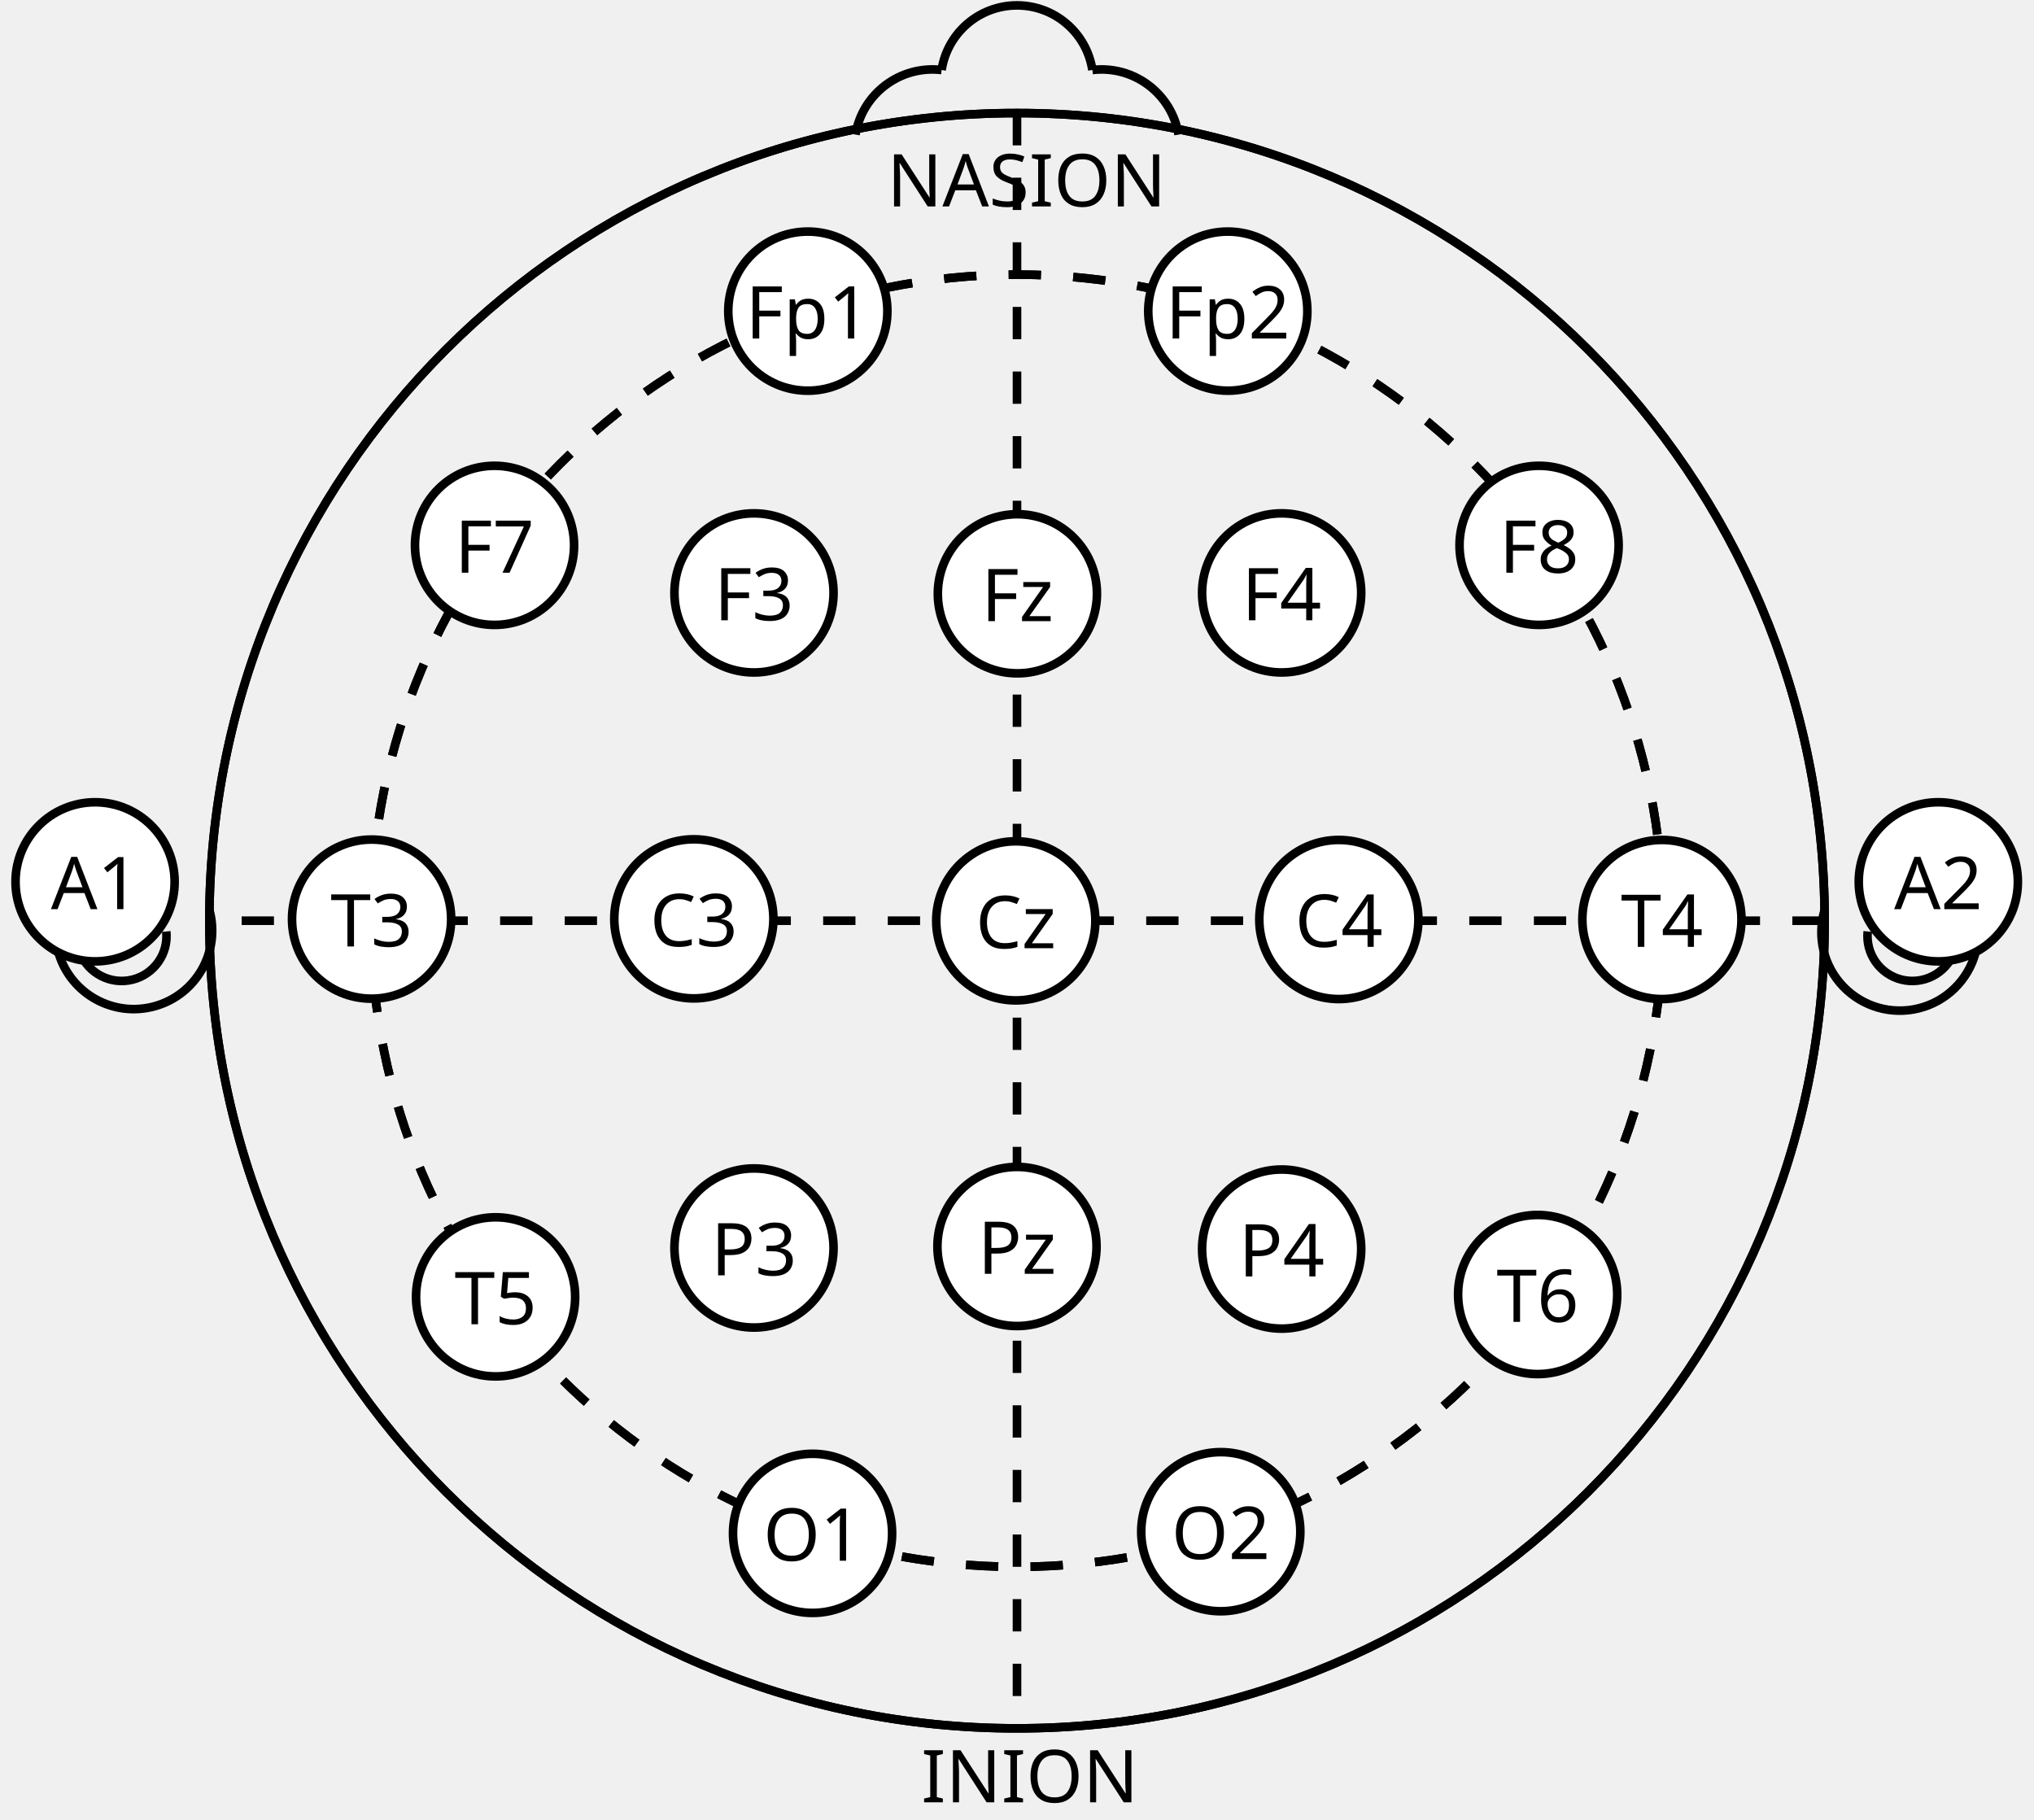
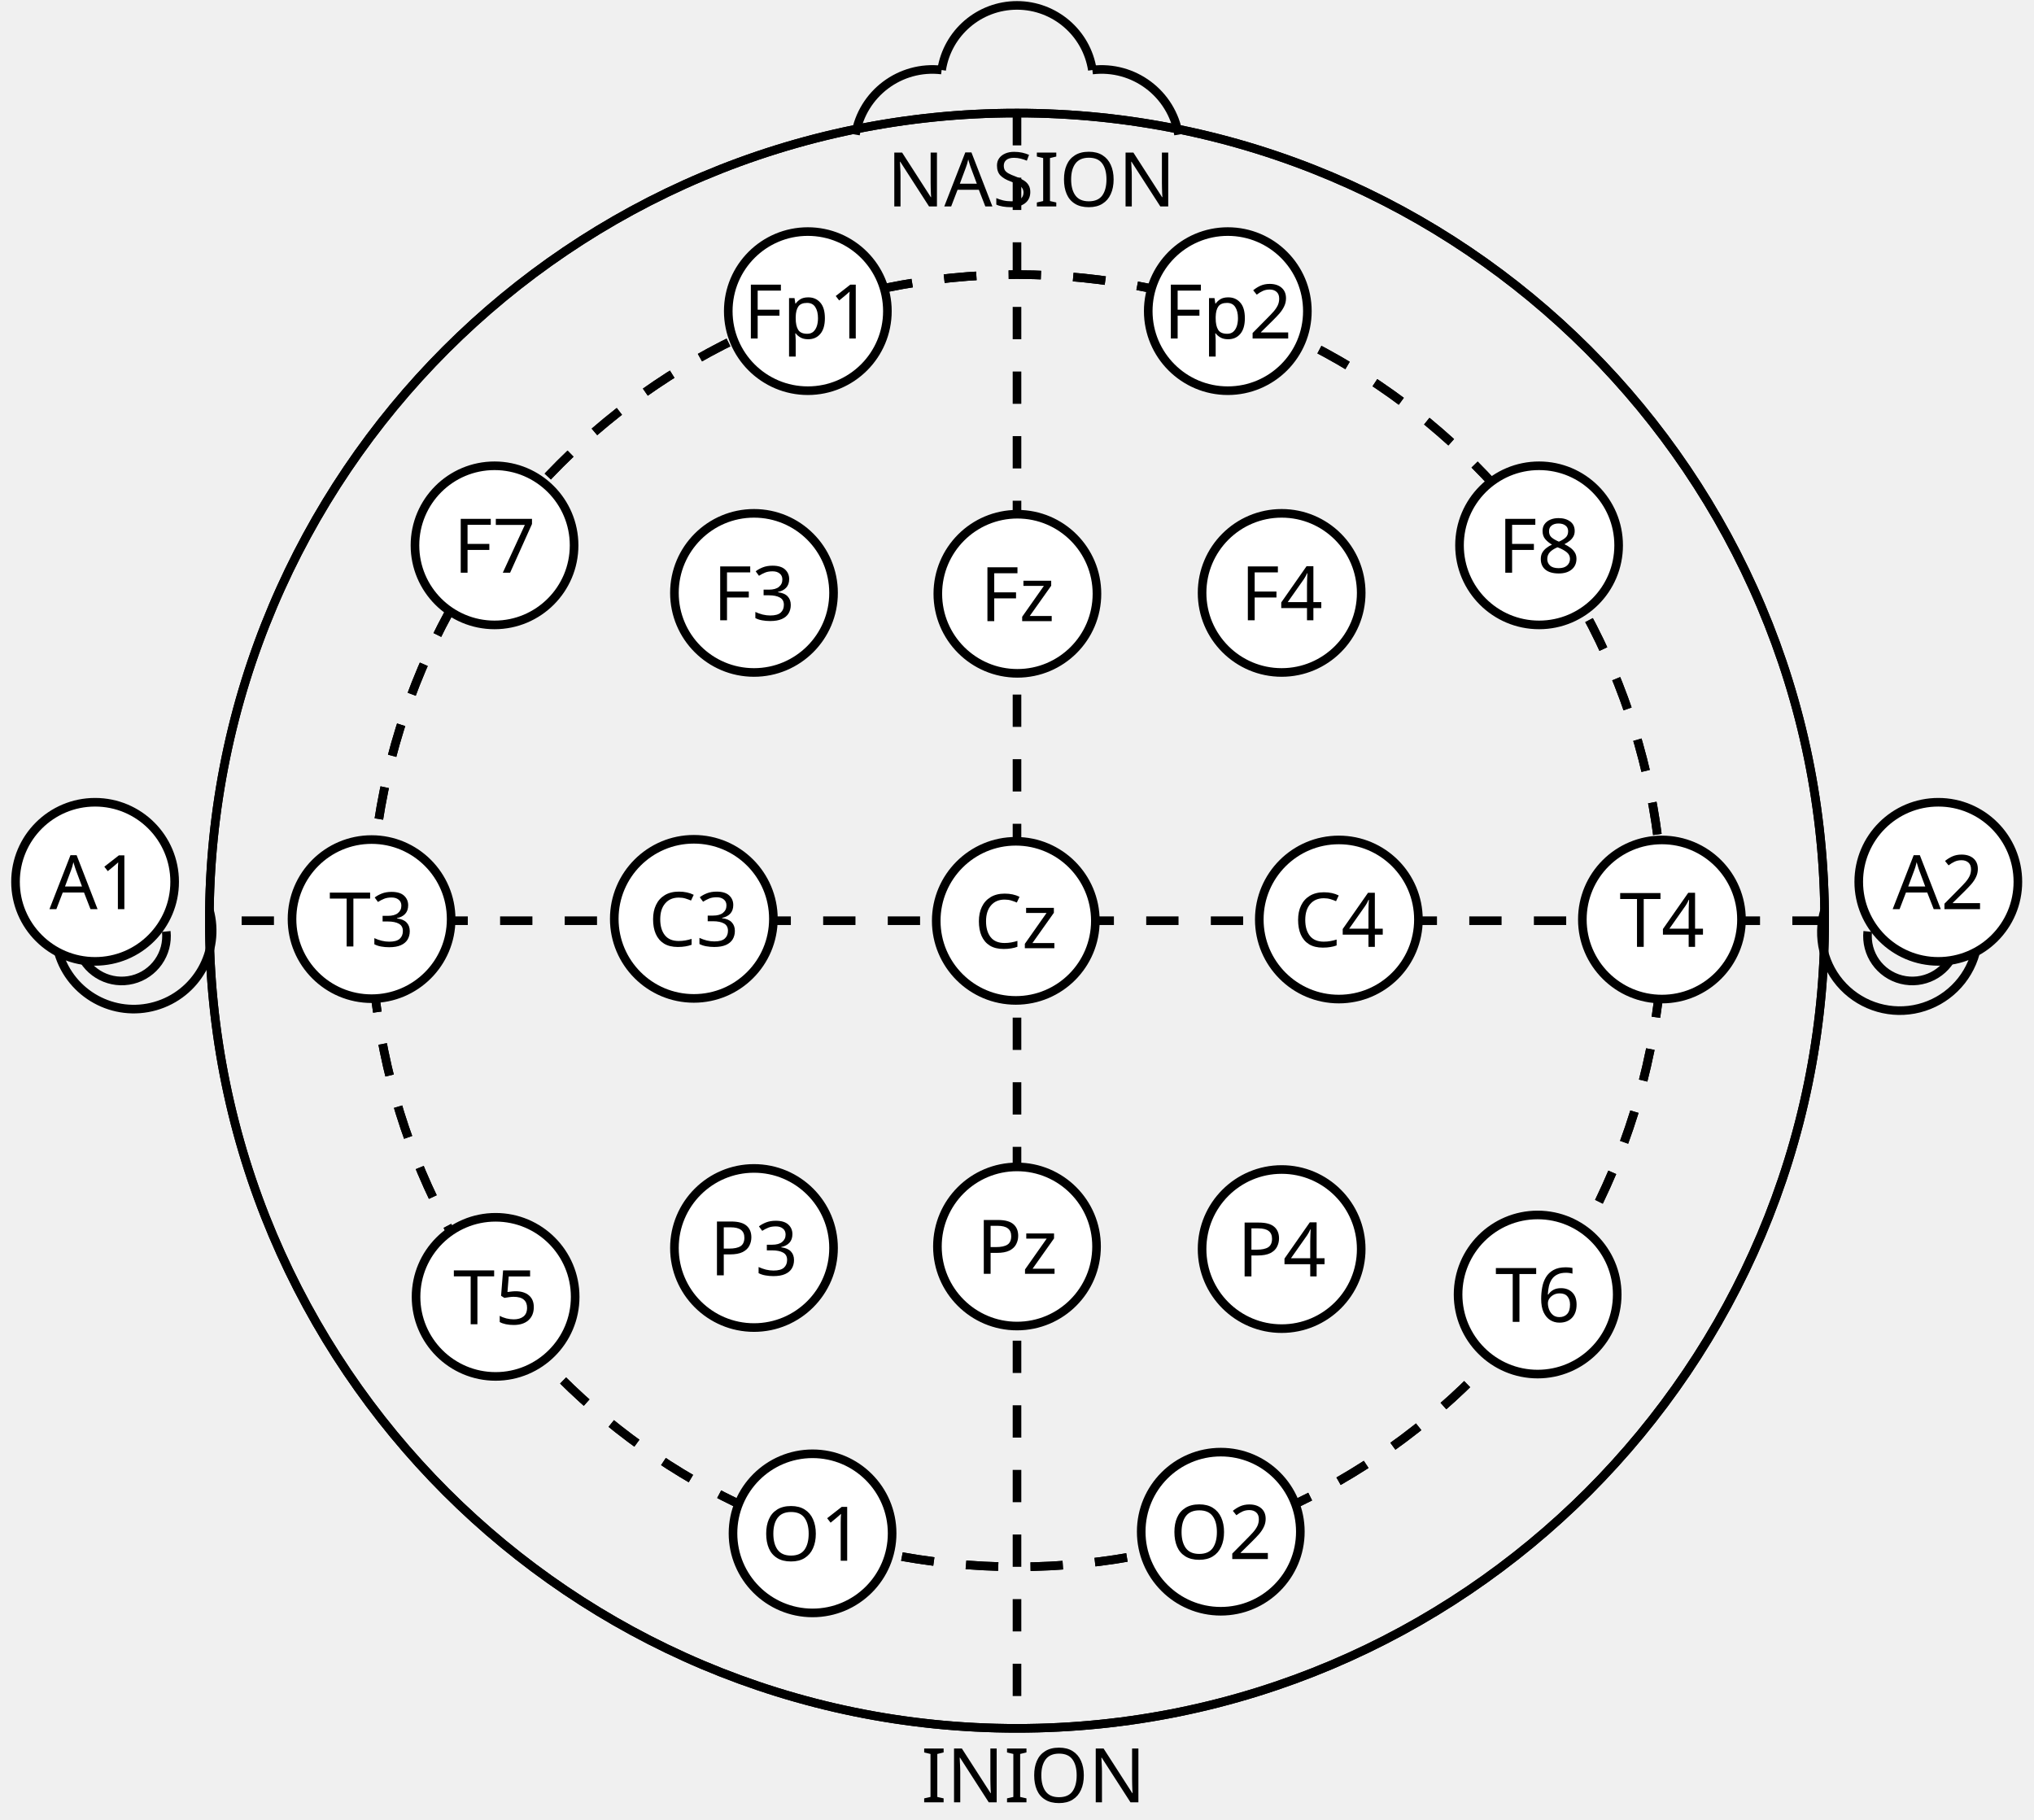
<svg xmlns="http://www.w3.org/2000/svg" width="19cm" height="17cm" viewBox="-37 -21 374 338">
  <g>
    <ellipse style="fill: none; fill-opacity:0; stroke-width: 1.6; stroke: #000000" cx="150" cy="150" rx="150" ry="150" />
    <ellipse style="fill: none; fill-opacity:0; stroke-width: 1.6; stroke: #000000" cx="150" cy="150" rx="150" ry="150" />
  </g>
  <g>
    <ellipse style="fill: none; fill-opacity:0; stroke-width: 1.6; stroke-dasharray: 6; stroke: #000000" cx="150" cy="150" rx="120" ry="120" />
    <ellipse style="fill: none; fill-opacity:0; stroke-width: 1.6; stroke-dasharray: 6; stroke: #000000" cx="150" cy="150" rx="120" ry="120" />
  </g>
  <line style="fill: none; fill-opacity:0; stroke-width: 1.6; stroke-dasharray: 6; stroke: #000000" x1="300" y1="150" x2="0" y2="150" />
  <line style="fill: none; fill-opacity:0; stroke-width: 1.6; stroke-dasharray: 6; stroke: #000000" x1="150" y1="0" x2="150" y2="300" />
  <g>
    <ellipse id="Cz" style="fill: #ffffff" cx="149.777" cy="150.027" rx="14.777" ry="14.777" />
    <ellipse style="fill: none; fill-opacity:0; stroke-width: 1.6; stroke: #000000" cx="149.777" cy="150.027" rx="14.777" ry="14.777" />
-     <text style="fill: #000000;text-anchor:middle;font-size:13.547;font-family:sanserif;font-style:normal;font-weight:normal" x="149.777" y="155.111">
+     <text style="fill: #000000;text-anchor:middle;font-size:14px;font-family:sanserif;font-style:normal;font-weight:normal" x="149.777" y="155.111">
      <tspan x="149.777" y="155.111">Cz</tspan>
    </text>
  </g>
  <g>
    <ellipse id="T4" style="fill: #ffffff" cx="269.777" cy="149.777" rx="14.777" ry="14.777" />
    <ellipse style="fill: none; fill-opacity:0; stroke-width: 1.6; stroke: #000000" cx="269.777" cy="149.777" rx="14.777" ry="14.777" />
-     <text style="fill: #000000;text-anchor:middle;font-size:13.547;font-family:sanserif;font-style:normal;font-weight:normal" x="269.777" y="154.861">
+     <text style="fill: #000000;text-anchor:middle;font-size:14px;font-family:sanserif;font-style:normal;font-weight:normal" x="269.777" y="154.861">
      <tspan x="269.777" y="154.861">T4</tspan>
    </text>
  </g>
  <g>
    <ellipse id="C4" style="fill: #ffffff" cx="209.777" cy="149.777" rx="14.777" ry="14.777" />
    <ellipse style="fill: none; fill-opacity:0; stroke-width: 1.6; stroke: #000000" cx="209.777" cy="149.777" rx="14.777" ry="14.777" />
-     <text style="fill: #000000;text-anchor:middle;font-size:13.547;font-family:sanserif;font-style:normal;font-weight:normal" x="209.777" y="154.861">
+     <text style="fill: #000000;text-anchor:middle;font-size:14px;font-family:sanserif;font-style:normal;font-weight:normal" x="209.777" y="154.861">
      <tspan x="209.777" y="154.861">C4</tspan>
    </text>
  </g>
  <g>
    <ellipse id="C3" style="fill: #ffffff" cx="89.98" cy="149.655" rx="14.777" ry="14.777" />
    <ellipse style="fill: none; fill-opacity:0; stroke-width: 1.6; stroke: #000000" cx="89.98" cy="149.655" rx="14.777" ry="14.777" />
-     <text style="fill: #000000;text-anchor:middle;font-size:13.547;font-family:sanserif;font-style:normal;font-weight:normal" x="89.98" y="154.738">
+     <text style="fill: #000000;text-anchor:middle;font-size:14px;font-family:sanserif;font-style:normal;font-weight:normal" x="89.98" y="154.738">
      <tspan x="89.98" y="154.738">C3</tspan>
    </text>
  </g>
  <g>
    <ellipse id="T3" style="fill: #ffffff" cx="30.13" cy="149.705" rx="14.777" ry="14.777" />
    <ellipse style="fill: none; fill-opacity:0; stroke-width: 1.6; stroke: #000000" cx="30.13" cy="149.705" rx="14.777" ry="14.777" />
-     <text style="fill: #000000;text-anchor:middle;font-size:13.547;font-family:sanserif;font-style:normal;font-weight:normal" x="30.13" y="154.788">
+     <text style="fill: #000000;text-anchor:middle;font-size:14px;font-family:sanserif;font-style:normal;font-weight:normal" x="30.13" y="154.788">
      <tspan x="30.13" y="154.788">T3</tspan>
    </text>
  </g>
  <g>
    <ellipse id="Pz" style="fill: #ffffff" cx="149.997" cy="210.505" rx="14.777" ry="14.777" />
    <ellipse style="fill: none; fill-opacity:0; stroke-width: 1.6; stroke: #000000" cx="149.997" cy="210.505" rx="14.777" ry="14.777" />
-     <text style="fill: #000000;text-anchor:middle;font-size:13.547;font-family:sanserif;font-style:normal;font-weight:normal" x="149.997" y="215.588">
+     <text style="fill: #000000;text-anchor:middle;font-size:14px;font-family:sanserif;font-style:normal;font-weight:normal" x="149.997" y="215.588">
      <tspan x="149.997" y="215.588">Pz</tspan>
    </text>
  </g>
  <g>
    <ellipse id="Fz" style="fill: #ffffff" cx="150.072" cy="89.28" rx="14.777" ry="14.777" />
    <ellipse style="fill: none; fill-opacity:0; stroke-width: 1.6; stroke: #000000" cx="150.072" cy="89.28" rx="14.777" ry="14.777" />
-     <text style="fill: #000000;text-anchor:middle;font-size:13.547;font-family:sanserif;font-style:normal;font-weight:normal" x="150.072" y="94.363">
+     <text style="fill: #000000;text-anchor:middle;font-size:14px;font-family:sanserif;font-style:normal;font-weight:normal" x="150.072" y="94.363">
      <tspan x="150.072" y="94.363">Fz</tspan>
    </text>
  </g>
  <g>
    <ellipse id="T6" style="fill: #ffffff" cx="246.697" cy="219.427" rx="14.777" ry="14.777" />
    <ellipse style="fill: none; fill-opacity:0; stroke-width: 1.6; stroke: #000000" cx="246.697" cy="219.427" rx="14.777" ry="14.777" />
-     <text style="fill: #000000;text-anchor:middle;font-size:13.547;font-family:sanserif;font-style:normal;font-weight:normal" x="246.697" y="224.511">
+     <text style="fill: #000000;text-anchor:middle;font-size:14px;font-family:sanserif;font-style:normal;font-weight:normal" x="246.697" y="224.511">
      <tspan x="246.697" y="224.511">T6</tspan>
    </text>
  </g>
  <g>
    <ellipse id="O2" style="fill: #ffffff" cx="187.847" cy="263.477" rx="14.777" ry="14.777" />
    <ellipse style="fill: none; fill-opacity:0; stroke-width: 1.6; stroke: #000000" cx="187.847" cy="263.477" rx="14.777" ry="14.777" />
-     <text style="fill: #000000;text-anchor:middle;font-size:13.547;font-family:sanserif;font-style:normal;font-weight:normal" x="187.847" y="268.561">
+     <text style="fill: #000000;text-anchor:middle;font-size:14px;font-family:sanserif;font-style:normal;font-weight:normal" x="187.847" y="268.561">
      <tspan x="187.847" y="268.561">O2</tspan>
    </text>
  </g>
  <g>
    <ellipse id="T5" style="fill: #ffffff" cx="53.164" cy="219.861" rx="14.777" ry="14.777" />
    <ellipse style="fill: none; fill-opacity:0; stroke-width: 1.6; stroke: #000000" cx="53.164" cy="219.861" rx="14.777" ry="14.777" />
-     <text style="fill: #000000;text-anchor:middle;font-size:13.547;font-family:sanserif;font-style:normal;font-weight:normal" x="53.164" y="224.945">
+     <text style="fill: #000000;text-anchor:middle;font-size:14px;font-family:sanserif;font-style:normal;font-weight:normal" x="53.164" y="224.945">
      <tspan x="53.164" y="224.945">T5</tspan>
    </text>
  </g>
  <g>
    <ellipse id="F7" style="fill: #ffffff" cx="52.964" cy="80.286" rx="14.777" ry="14.777" />
    <ellipse style="fill: none; fill-opacity:0; stroke-width: 1.6; stroke: #000000" cx="52.964" cy="80.286" rx="14.777" ry="14.777" />
-     <text style="fill: #000000;text-anchor:middle;font-size:13.547;font-family:sanserif;font-style:normal;font-weight:normal" x="52.964" y="85.369">
+     <text style="fill: #000000;text-anchor:middle;font-size:14px;font-family:sanserif;font-style:normal;font-weight:normal" x="52.964" y="85.369">
      <tspan x="52.964" y="85.369">F7</tspan>
    </text>
  </g>
  <g>
    <ellipse id="F8" style="fill: #ffffff" cx="246.963" cy="80.286" rx="14.777" ry="14.777" />
    <ellipse style="fill: none; fill-opacity:0; stroke-width: 1.6; stroke: #000000" cx="246.963" cy="80.286" rx="14.777" ry="14.777" />
-     <text style="fill: #000000;text-anchor:middle;font-size:13.547;font-family:sanserif;font-style:normal;font-weight:normal" x="246.963" y="85.369">
+     <text style="fill: #000000;text-anchor:middle;font-size:14px;font-family:sanserif;font-style:normal;font-weight:normal" x="246.963" y="85.369">
      <tspan x="246.963" y="85.369">F8</tspan>
    </text>
  </g>
  <g>
    <ellipse id="O1" style="fill: #ffffff" cx="112.031" cy="263.785" rx="14.777" ry="14.777" />
    <ellipse style="fill: none; fill-opacity:0; stroke-width: 1.6; stroke: #000000" cx="112.031" cy="263.785" rx="14.777" ry="14.777" />
-     <text style="fill: #000000;text-anchor:middle;font-size:13.547;font-family:sanserif;font-style:normal;font-weight:normal" x="112.031" y="268.869">
+     <text style="fill: #000000;text-anchor:middle;font-size:14px;font-family:sanserif;font-style:normal;font-weight:normal" x="112.031" y="268.869">
      <tspan x="112.031" y="268.869">O1</tspan>
    </text>
  </g>
  <g>
    <ellipse id="FP1" style="fill: #ffffff" cx="111.152" cy="36.786" rx="14.777" ry="14.777" />
    <ellipse style="fill: none; fill-opacity:0; stroke-width: 1.6; stroke: #000000" cx="111.152" cy="36.786" rx="14.777" ry="14.777" />
-     <text style="fill: #000000;text-anchor:middle;font-size:13.547;font-family:sanserif;font-style:normal;font-weight:normal" x="111.152" y="41.869">
+     <text style="fill: #000000;text-anchor:middle;font-size:14px;font-family:sanserif;font-style:normal;font-weight:normal" x="111.152" y="41.869">
      <tspan x="111.152" y="41.869">Fp1</tspan>
    </text>
  </g>
  <g>
    <ellipse id="FP2" style="fill: #ffffff" cx="189.152" cy="36.786" rx="14.777" ry="14.777" />
    <ellipse style="fill: none; fill-opacity:0; stroke-width: 1.6; stroke: #000000" cx="189.152" cy="36.786" rx="14.777" ry="14.777" />
-     <text style="fill: #000000;text-anchor:middle;font-size:13.547;font-family:sanserif;font-style:normal;font-weight:normal" x="189.152" y="41.869">
+     <text style="fill: #000000;text-anchor:middle;font-size:14px;font-family:sanserif;font-style:normal;font-weight:normal" x="189.152" y="41.869">
      <tspan x="189.152" y="41.869">Fp2</tspan>
    </text>
  </g>
  <g>
    <ellipse id="F4" style="fill: #ffffff" cx="199.152" cy="89.119" rx="14.777" ry="14.777" />
    <ellipse style="fill: none; fill-opacity:0; stroke-width: 1.6; stroke: #000000" cx="199.152" cy="89.119" rx="14.777" ry="14.777" />
-     <text style="fill: #000000;text-anchor:middle;font-size:13.547;font-family:sanserif;font-style:normal;font-weight:normal" x="199.152" y="94.203">
+     <text style="fill: #000000;text-anchor:middle;font-size:14px;font-family:sanserif;font-style:normal;font-weight:normal" x="199.152" y="94.203">
      <tspan x="199.152" y="94.203">F4</tspan>
    </text>
  </g>
  <g>
    <ellipse id="F3" style="fill: #ffffff" cx="101.152" cy="89.119" rx="14.777" ry="14.777" />
    <ellipse style="fill: none; fill-opacity:0; stroke-width: 1.6; stroke: #000000" cx="101.152" cy="89.119" rx="14.777" ry="14.777" />
-     <text style="fill: #000000;text-anchor:middle;font-size:13.547;font-family:sanserif;font-style:normal;font-weight:normal" x="101.152" y="94.203">
+     <text style="fill: #000000;text-anchor:middle;font-size:14px;font-family:sanserif;font-style:normal;font-weight:normal" x="101.152" y="94.203">
      <tspan x="101.152" y="94.203">F3</tspan>
    </text>
  </g>
  <g>
    <ellipse id="P3" style="fill: #ffffff" cx="101.152" cy="210.786" rx="14.777" ry="14.777" />
    <ellipse style="fill: none; fill-opacity:0; stroke-width: 1.6; stroke: #000000" cx="101.152" cy="210.786" rx="14.777" ry="14.777" />
-     <text style="fill: #000000;text-anchor:middle;font-size:13.547;font-family:sanserif;font-style:normal;font-weight:normal" x="101.152" y="215.869">
+     <text style="fill: #000000;text-anchor:middle;font-size:14px;font-family:sanserif;font-style:normal;font-weight:normal" x="101.152" y="215.869">
      <tspan x="101.152" y="215.869">P3</tspan>
    </text>
  </g>
  <g>
    <ellipse id="P4" style="fill: #ffffff" cx="199.152" cy="210.986" rx="14.777" ry="14.777" />
    <ellipse style="fill: none; fill-opacity:0; stroke-width: 1.6; stroke: #000000" cx="199.152" cy="210.986" rx="14.777" ry="14.777" />
-     <text style="fill: #000000;text-anchor:middle;font-size:13.547;font-family:sanserif;font-style:normal;font-weight:normal" x="199.152" y="216.069">
+     <text style="fill: #000000;text-anchor:middle;font-size:14px;font-family:sanserif;font-style:normal;font-weight:normal" x="199.152" y="216.069">
      <tspan x="199.152" y="216.069">P4</tspan>
    </text>
  </g>
  <path style="fill: none; fill-opacity:0; stroke-width: 1.6; stroke: #000000" d="M 164,-8 A 14.167,14.167 0 0 0 136,-8" />
  <path style="fill: none; fill-opacity:0; stroke-width: 1.6; stroke: #000000" d="M 180,4 A 14.5,14.5 0 0 0 164,-8" />
  <path style="fill: none; fill-opacity:0; stroke-width: 1.6; stroke: #000000" d="M 136,-8 A 14.5,14.5 0 0 0 120,4" />
  <path style="fill: none; fill-opacity:0; stroke-width: 1.6; stroke: #000000" d="M -28,156 A 14.561,14.561 0 0 0 0,148" />
  <path style="fill: none; fill-opacity:0; stroke-width: 1.6; stroke: #000000" d="M -24,156 A 8.329,8.329 0 0 0 -8,152" />
  <path style="fill: none; fill-opacity:0; stroke-width: 1.6; stroke: #000000" d="M 300,148 A 14.561,14.561 0 1 0 328,156" />
  <path style="fill: none; fill-opacity:0; stroke-width: 1.6; stroke: #000000" d="M 308,152 A 8.329,8.329 0 0 0 324,156" />
  <g>
    <ellipse id="A1" style="fill: #ffffff" cx="-21.223" cy="142.777" rx="14.777" ry="14.777" />
    <ellipse style="fill: none; fill-opacity:0; stroke-width: 1.6; stroke: #000000" cx="-21.223" cy="142.777" rx="14.777" ry="14.777" />
-     <text style="fill: #000000;text-anchor:middle;font-size:13.547;font-family:sanserif;font-style:normal;font-weight:normal" x="-21.223" y="147.861">
+     <text style="fill: #000000;text-anchor:middle;font-size:14px;font-family:sanserif;font-style:normal;font-weight:normal" x="-21.223" y="147.861">
      <tspan x="-21.223" y="147.861">A1</tspan>
    </text>
  </g>
  <g>
    <ellipse id="A2" style="fill: #ffffff" cx="321.111" cy="142.777" rx="14.777" ry="14.777" />
    <ellipse style="fill: none; fill-opacity:0; stroke-width: 1.6; stroke: #000000" cx="321.111" cy="142.777" rx="14.777" ry="14.777" />
-     <text style="fill: #000000;text-anchor:middle;font-size:13.547;font-family:sanserif;font-style:normal;font-weight:normal" x="321.111" y="147.861">
+     <text style="fill: #000000;text-anchor:middle;font-size:14px;font-family:sanserif;font-style:normal;font-weight:normal" x="321.111" y="147.861">
      <tspan x="321.111" y="147.861">A2</tspan>
    </text>
  </g>
-   <text style="fill: #000000;text-anchor:start;font-size:13.547;font-family:sanserif;font-style:normal;font-weight:normal" x="132.2" y="313.742">
+   <text style="fill: #000000;text-anchor:start;font-size:14px;font-family:sanserif;font-style:normal;font-weight:normal" x="132.2" y="313.742">
    <tspan x="132.2" y="313.742">INION</tspan>
  </text>
-   <text style="fill: #000000;text-anchor:start;font-size:13.547;font-family:sanserif;font-style:normal;font-weight:normal" x="125.85" y="17.342">
+   <text style="fill: #000000;text-anchor:start;font-size:14px;font-family:sanserif;font-style:normal;font-weight:normal" x="125.85" y="17.342">
    <tspan x="125.85" y="17.342">NASION</tspan>
  </text>
</svg>
